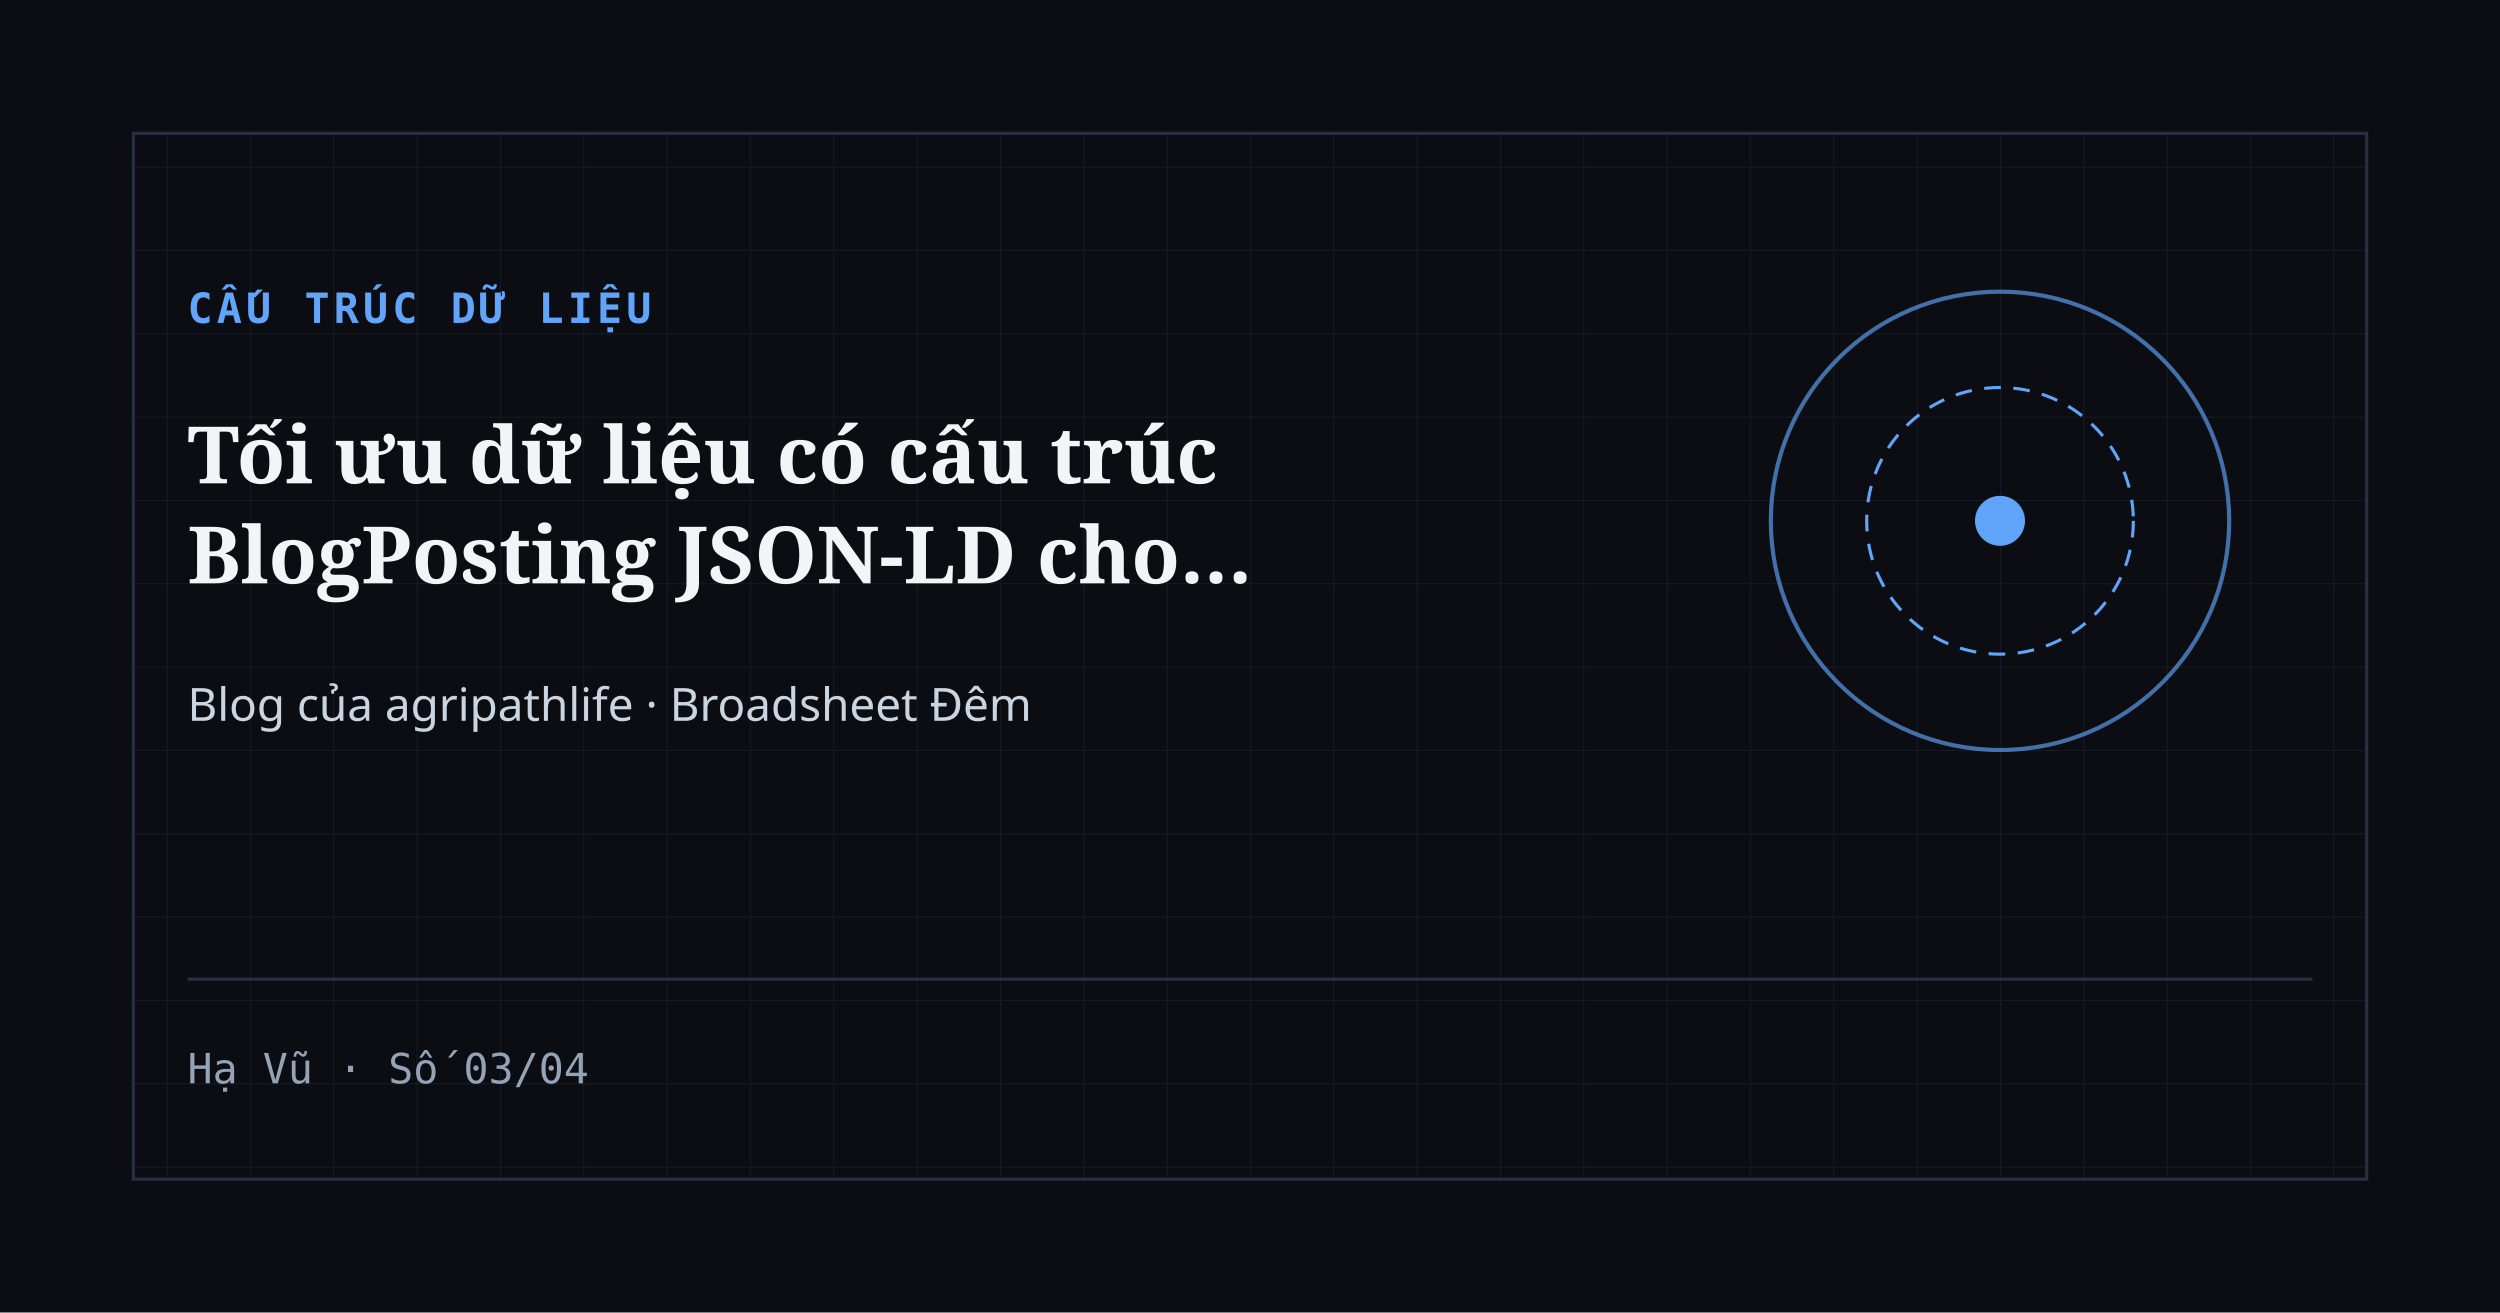
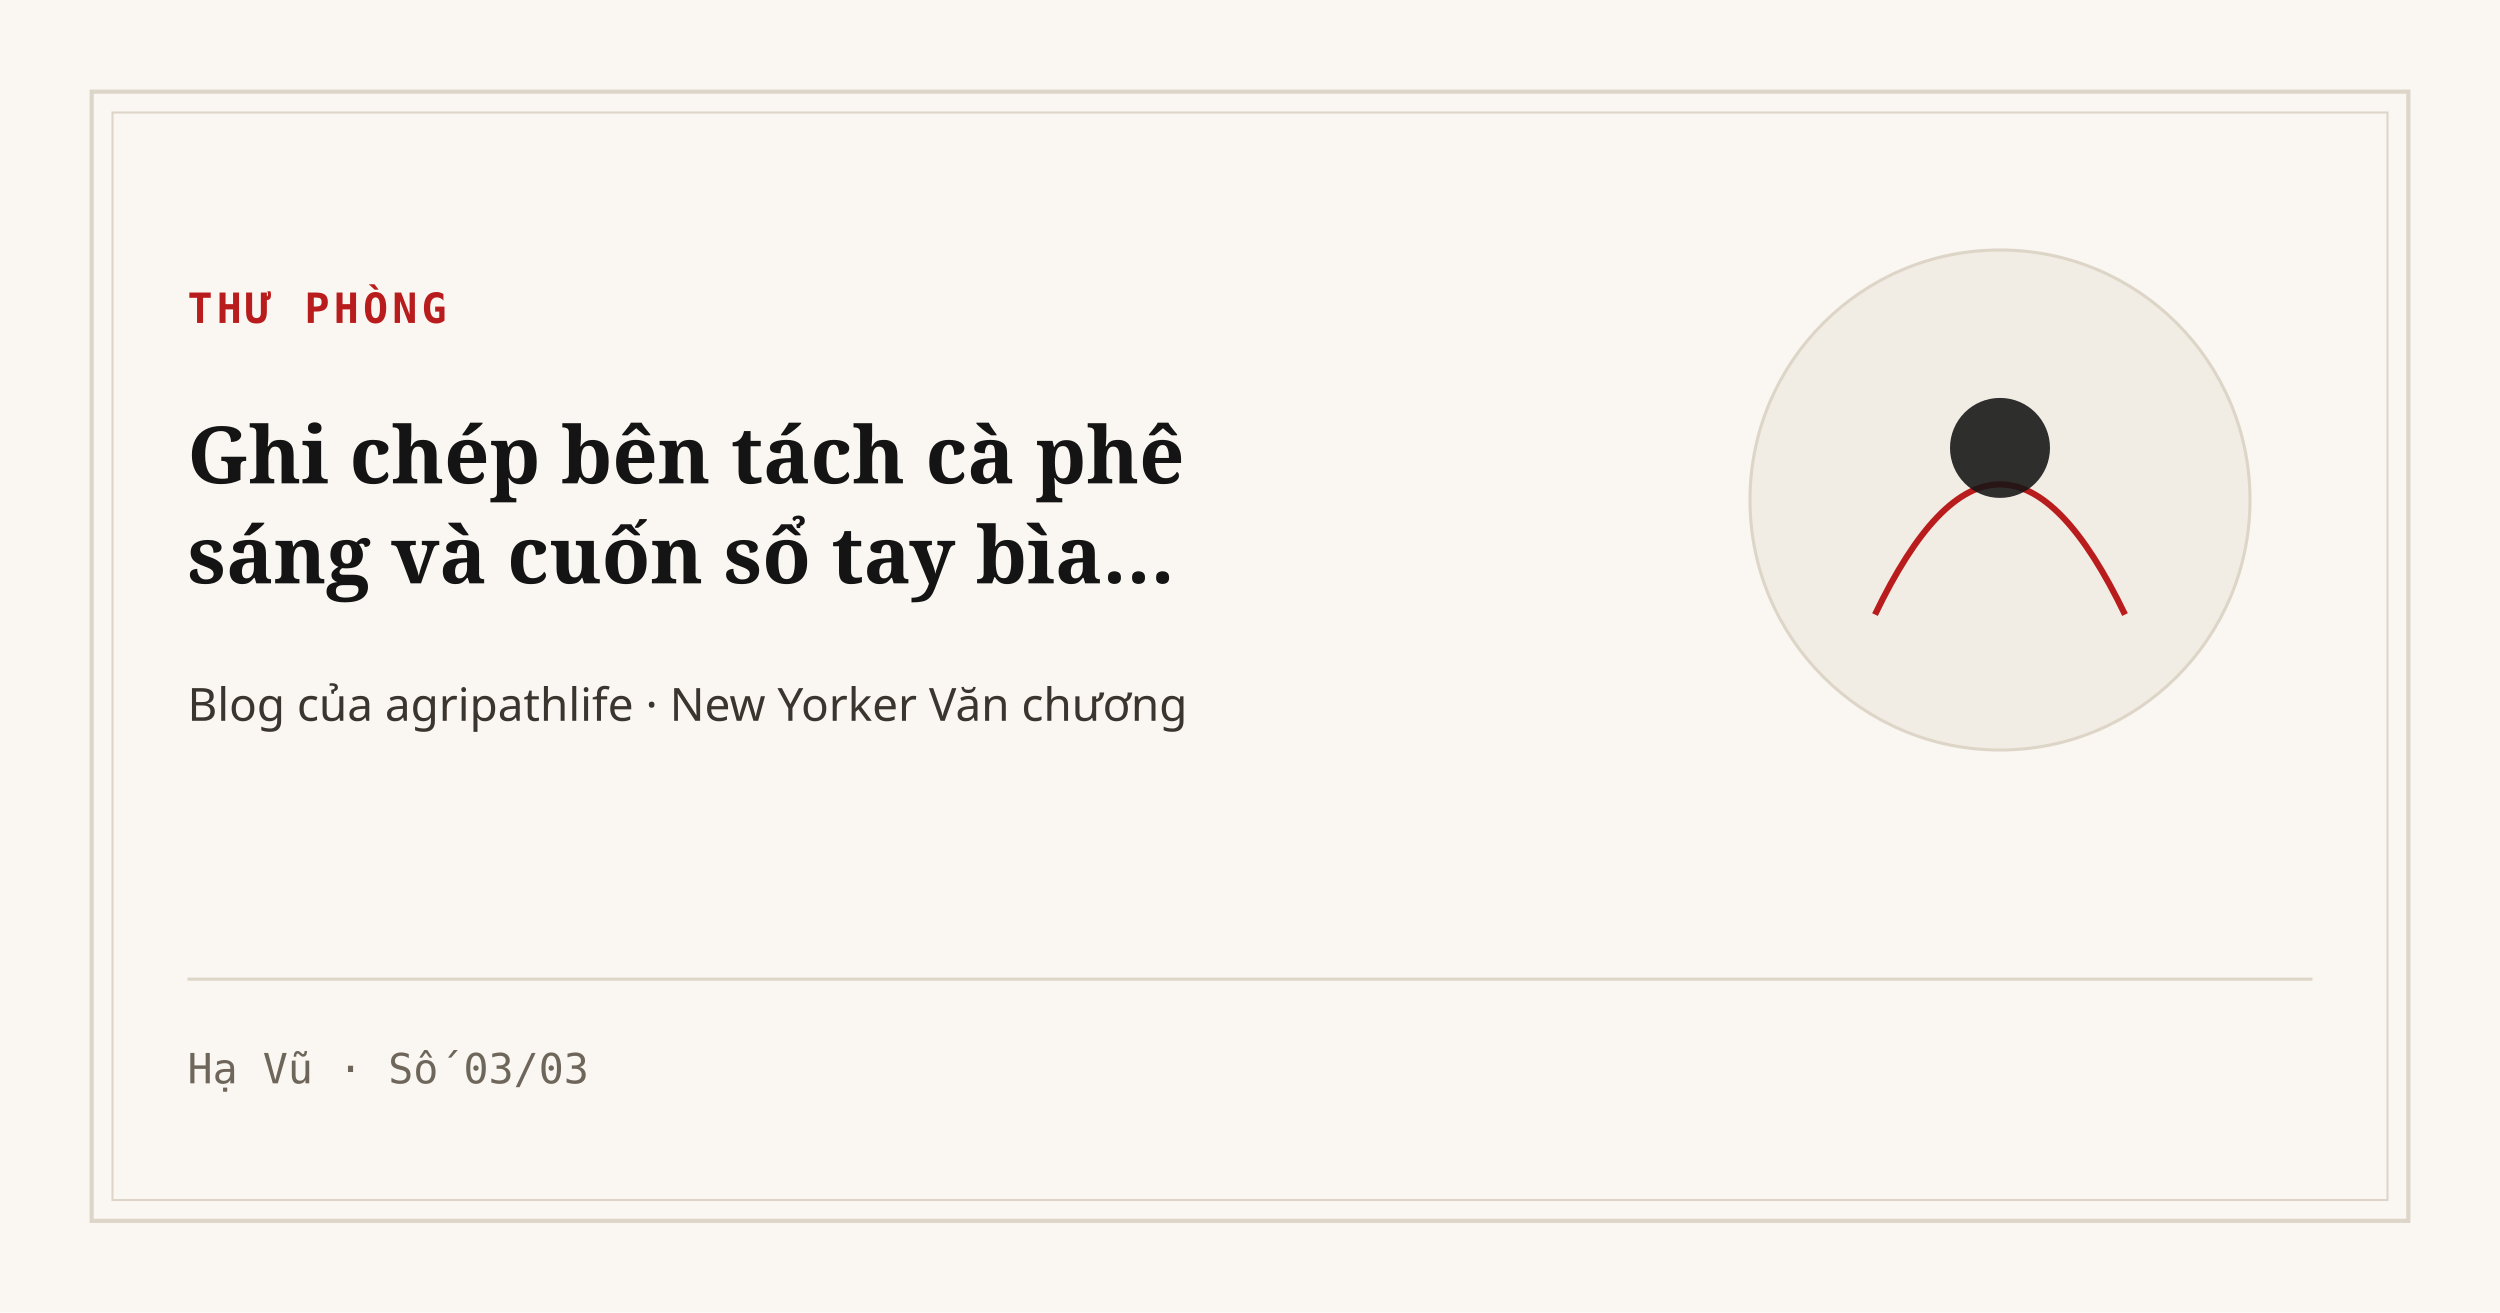
<svg xmlns="http://www.w3.org/2000/svg" width="1200" height="630" viewBox="0 0 1200 630" fill="none">
-   <rect width="1200" height="630" fill="#0B0D12" />
-   <defs>
-     <pattern id="grid-3" width="40" height="40" patternUnits="userSpaceOnUse">
-       <path d="M 40 0 L 0 0 0 40" fill="none" stroke="#273043" stroke-width="0.8" opacity="0.45" />
-     </pattern>
-   </defs>
-   <rect x="64" y="64" width="1072" height="502" fill="url(#grid-3)" stroke="#273043" stroke-width="1.5" />
-   <circle cx="960" cy="250" r="110" fill="none" stroke="#60A5FA" stroke-width="2" opacity="0.65" />
-   <circle cx="960" cy="250" r="64" fill="none" stroke="#60A5FA" stroke-width="1.5" stroke-dasharray="8 6" />
-   <circle cx="960" cy="250" r="12" fill="#60A5FA" />
-   <text x="90" y="155" font-family="monospace" font-size="20" font-weight="700" letter-spacing="2" fill="#60A5FA">CẤU TRÚC DỮ LIỆU</text>
-   <text x="90" y="232" font-family="Georgia, serif" font-weight="700" font-size="38" fill="#F3F4F6">
-     <tspan x="90" dy="0">Tối ưu dữ liệu có cấu trúc</tspan>
-     <tspan x="90" dy="48">BlogPosting JSON-LD cho…</tspan>
+   <rect width="1200" height="630" fill="#FAF7F2" />
+   <rect x="44" y="44" width="1112" height="542" fill="none" stroke="#DDD5C7" stroke-width="2" />
+   <rect x="54" y="54" width="1092" height="522" fill="none" stroke="#DDD5C7" stroke-width="1" />
+   <circle cx="960" cy="240" r="120" fill="#F2EDE4" stroke="#DDD5C7" stroke-width="1.5" />
+   <path d="M900 295 Q960 170 1020 295" fill="none" stroke="#B91C1C" stroke-width="3" />
+   <circle cx="960" cy="215" r="24" fill="#141414" opacity="0.88" />
+   <text x="90" y="155" font-family="monospace" font-size="20" font-weight="700" letter-spacing="2" fill="#B91C1C">THƯ PHÒNG</text>
+   <text x="90" y="232" font-family="Georgia, serif" font-weight="700" font-size="38" fill="#141414">
+     <tspan x="90" dy="0">Ghi chép bên tách cà phê</tspan>
+     <tspan x="90" dy="48">sáng và cuốn sổ tay bìa…</tspan>
  </text>
-   <text x="90" y="346" font-family="sans-serif" font-size="22" fill="#CBD5E1">Blog của agripathlife · Broadsheet Đêm</text>
-   <line x1="90" y1="470" x2="1110" y2="470" stroke="#273043" stroke-width="1.5" />
-   <text x="90" y="520" font-family="monospace" font-size="20" fill="#94A3B8">Hạ Vũ · Số 03/04</text>
+   <text x="90" y="346" font-family="sans-serif" font-size="22" fill="#3A352E">Blog của agripathlife · New Yorker Văn chương</text>
+   <line x1="90" y1="470" x2="1110" y2="470" stroke="#DDD5C7" stroke-width="1.5" />
+   <text x="90" y="520" font-family="monospace" font-size="20" fill="#6E665A">Hạ Vũ · Số 03/03</text>
</svg>
